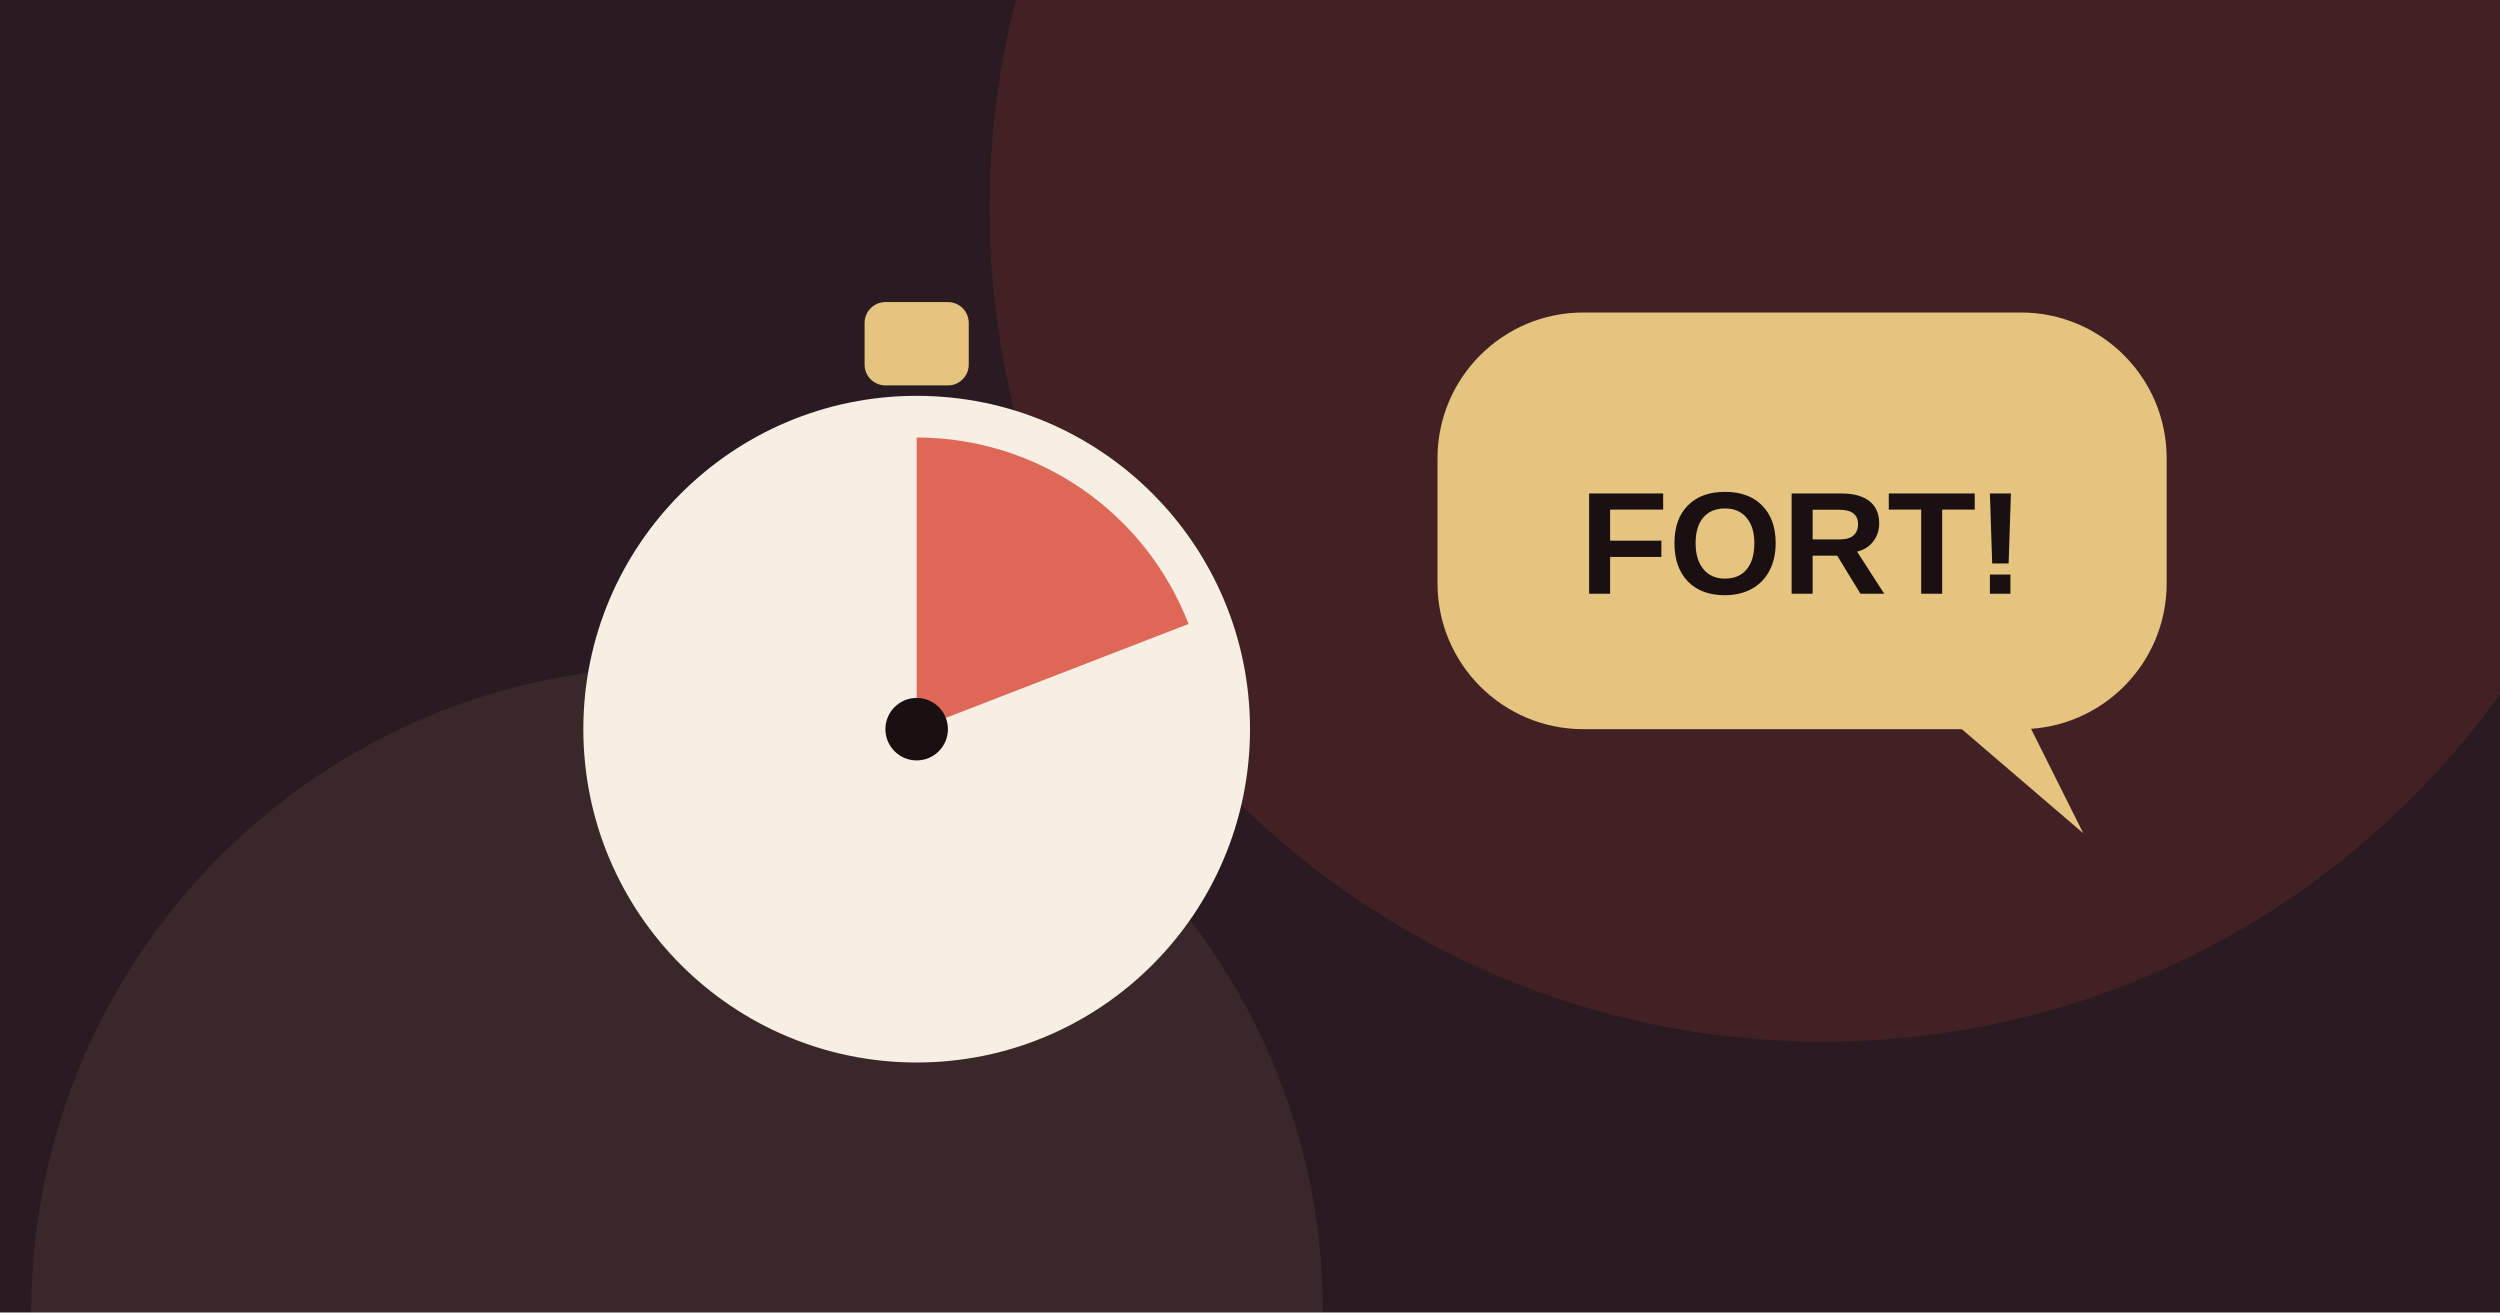
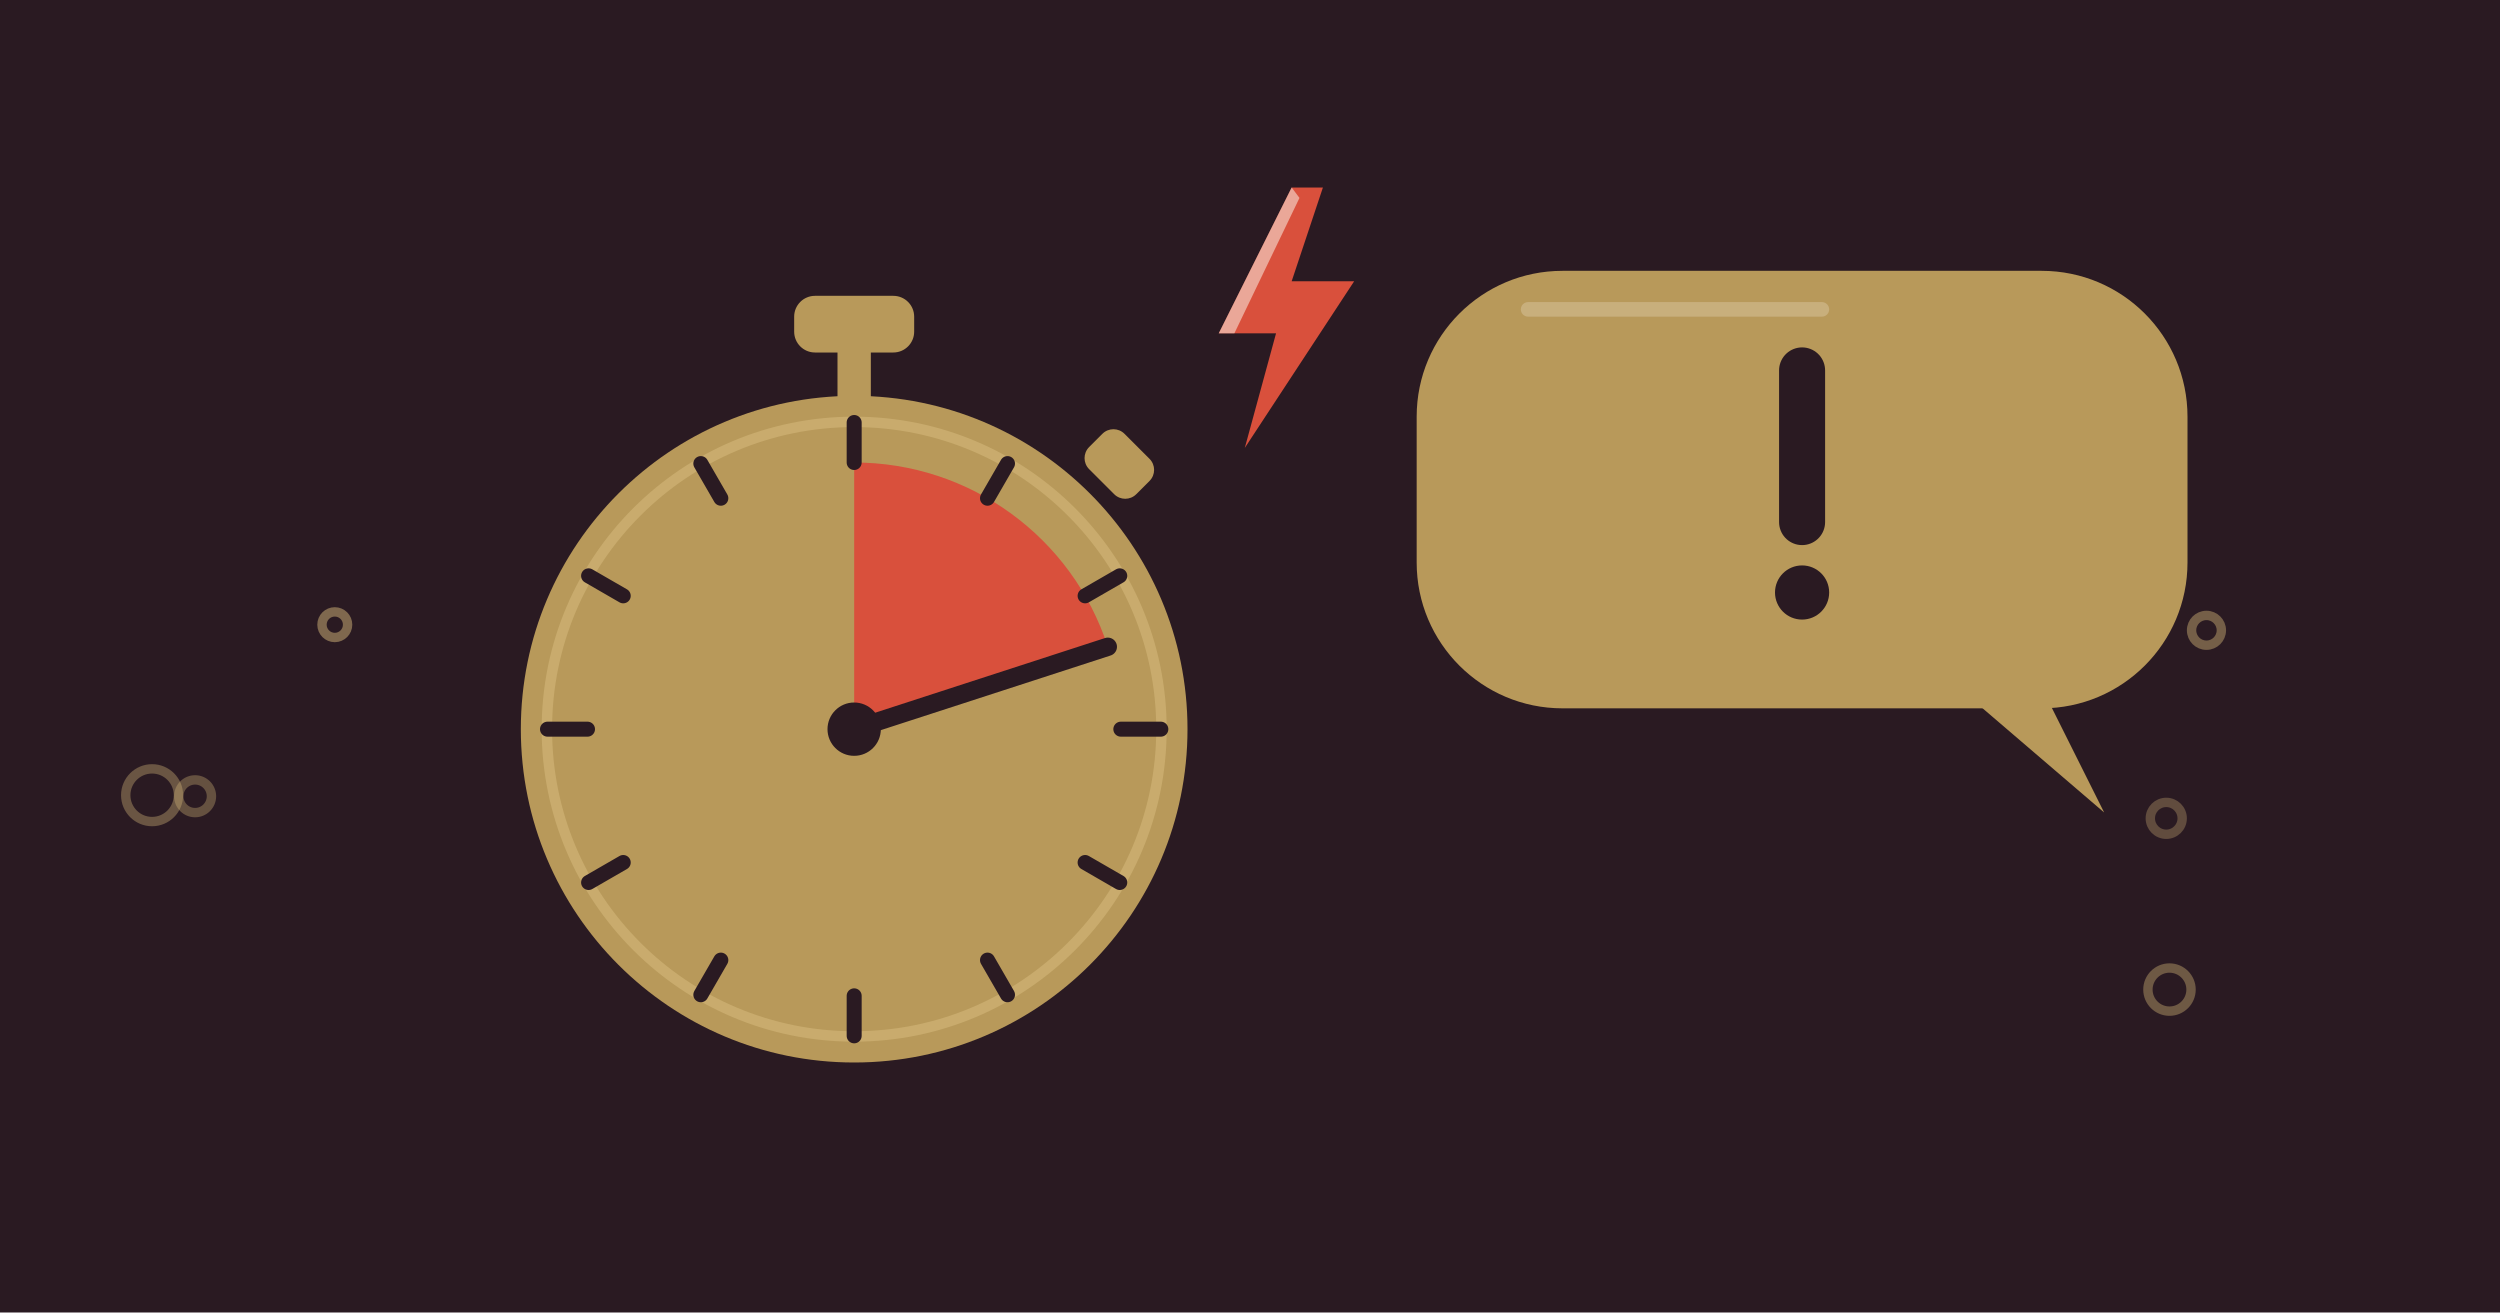
<svg xmlns="http://www.w3.org/2000/svg" viewBox="0 0 240 126" width="240" height="126">
  <rect width="240" height="126" fill="#2A1A22" />
-   <circle cx="175" cy="20" r="80" fill="#D9503C" opacity=".14" />
-   <circle cx="65" cy="126" r="62" fill="#E4C47F" opacity=".08" />
-   <circle cx="88" cy="70" r="32" fill="#F7EFE3" />
-   <rect x="83" y="29" width="10" height="8" rx="2" fill="#E4C47F" />
-   <path d="M88 70 L88 42 A28 28 0 0 1 114.1 59.9 Z" fill="#D9503C" opacity=".85" />
-   <circle cx="88" cy="70" r="3" fill="#1A1012" />
-   <rect x="138" y="30" width="70" height="40" rx="14" fill="#E4C47F" />
-   <path d="M194 68 l6 12 l-14 -12 Z" fill="#E4C47F" />
-   <text x="173" y="57" font-size="14" fill="#1A1012" font-family="Arial,Helvetica,sans-serif" font-weight="700" text-anchor="middle">FORT!</text>
+   <circle cx="32.14" cy="59.97" r="1.23" fill="none" stroke="#D4B77A" stroke-opacity="0.5" stroke-width=".9" />
+   <circle cx="18.73" cy="76.44" r="1.57" fill="none" stroke="#D4B77A" stroke-opacity="0.35" stroke-width=".9" />
+   <circle cx="14.6" cy="76.34" r="2.53" fill="none" stroke="#D4B77A" stroke-opacity="0.38" stroke-width=".9" />
+   <circle cx="208.27" cy="95" r="2.07" fill="none" stroke="#D4B77A" stroke-opacity="0.4" stroke-width=".9" />
+   <circle cx="211.82" cy="60.51" r="1.43" fill="none" stroke="#D4B77A" stroke-opacity="0.44" stroke-width=".9" />
+   <circle cx="207.96" cy="78.56" r="1.53" fill="none" stroke="#D4B77A" stroke-opacity="0.32" stroke-width=".9" />
+   <rect x="76.24" y="28.4" width="11.52" height="5.44" rx="2" fill="#B8995A" />
+   <rect x="80.4" y="33.2" width="3.2" height="6.4" fill="#B8995A" />
+   <rect x="-3.2" y="-38.4" width="6.4" height="4.8" rx="1.5" fill="#B8995A" transform="translate(82 70) rotate(45)" />
+   <circle cx="82" cy="70" r="32" fill="#B8995A" />
+   <circle cx="82" cy="70" r="29.5" fill="none" stroke="#D4B77A" stroke-opacity=".6" stroke-width="1" />
+   <path d="M82 70 L82 44.4 A25.6 25.6 0 0 1 106.35 62.09 Z" fill="#D9503C" />
+   <g transform="translate(82 70)" stroke="#2A1A22" stroke-width="1.44" stroke-linecap="round">
+     <line y1="-29.44" y2="-25.6" transform="rotate(0)" />
+     <line y1="-29.44" y2="-25.6" transform="rotate(30)" />
+     <line y1="-29.44" y2="-25.6" transform="rotate(60)" />
+     <line y1="-29.44" y2="-25.6" transform="rotate(90)" />
+     <line y1="-29.44" y2="-25.6" transform="rotate(120)" />
+     <line y1="-29.44" y2="-25.6" transform="rotate(150)" />
+     <line y1="-29.44" y2="-25.6" transform="rotate(180)" />
+     <line y1="-29.44" y2="-25.6" transform="rotate(210)" />
+     <line y1="-29.44" y2="-25.6" transform="rotate(240)" />
+     <line y1="-29.44" y2="-25.6" transform="rotate(270)" />
+     <line y1="-29.44" y2="-25.6" transform="rotate(300)" />
+     <line y1="-29.44" y2="-25.6" transform="rotate(330)" />
+   </g>
+   <line x1="82" y1="70" x2="106.35" y2="62.09" stroke="#2A1A22" stroke-width="1.76" stroke-linecap="round" />
+   <circle cx="82" cy="70" r="2.56" fill="#2A1A22" />
+   <rect x="136" y="26" width="74" height="42" rx="14" fill="#B8995A" />
+   <path d="M196 66 l6 12 l-14 -12 Z" fill="#B8995A" />
+   <rect x="146" y="29" width="29.6" height="1.4" rx=".7" fill="#F7EFE3" opacity=".25" />
+   <g transform="translate(173 47) scale(26)">
+     <line y1="-.44" y2=".12" stroke="#2A1A22" stroke-width=".17" stroke-linecap="round" />
+     <circle cy=".38" r=".1" fill="#2A1A22" />
+   </g>
+   <path d="M124 18 L117 32 L122.5 32 L119.5 43 L130 27 L124 27 L127 18 Z" fill="#D9503C" />
+   <path d="M124 18 L117 32 L118.5 32 L124.75 19 Z" fill="#F7EFE3" opacity=".55" />
</svg>
